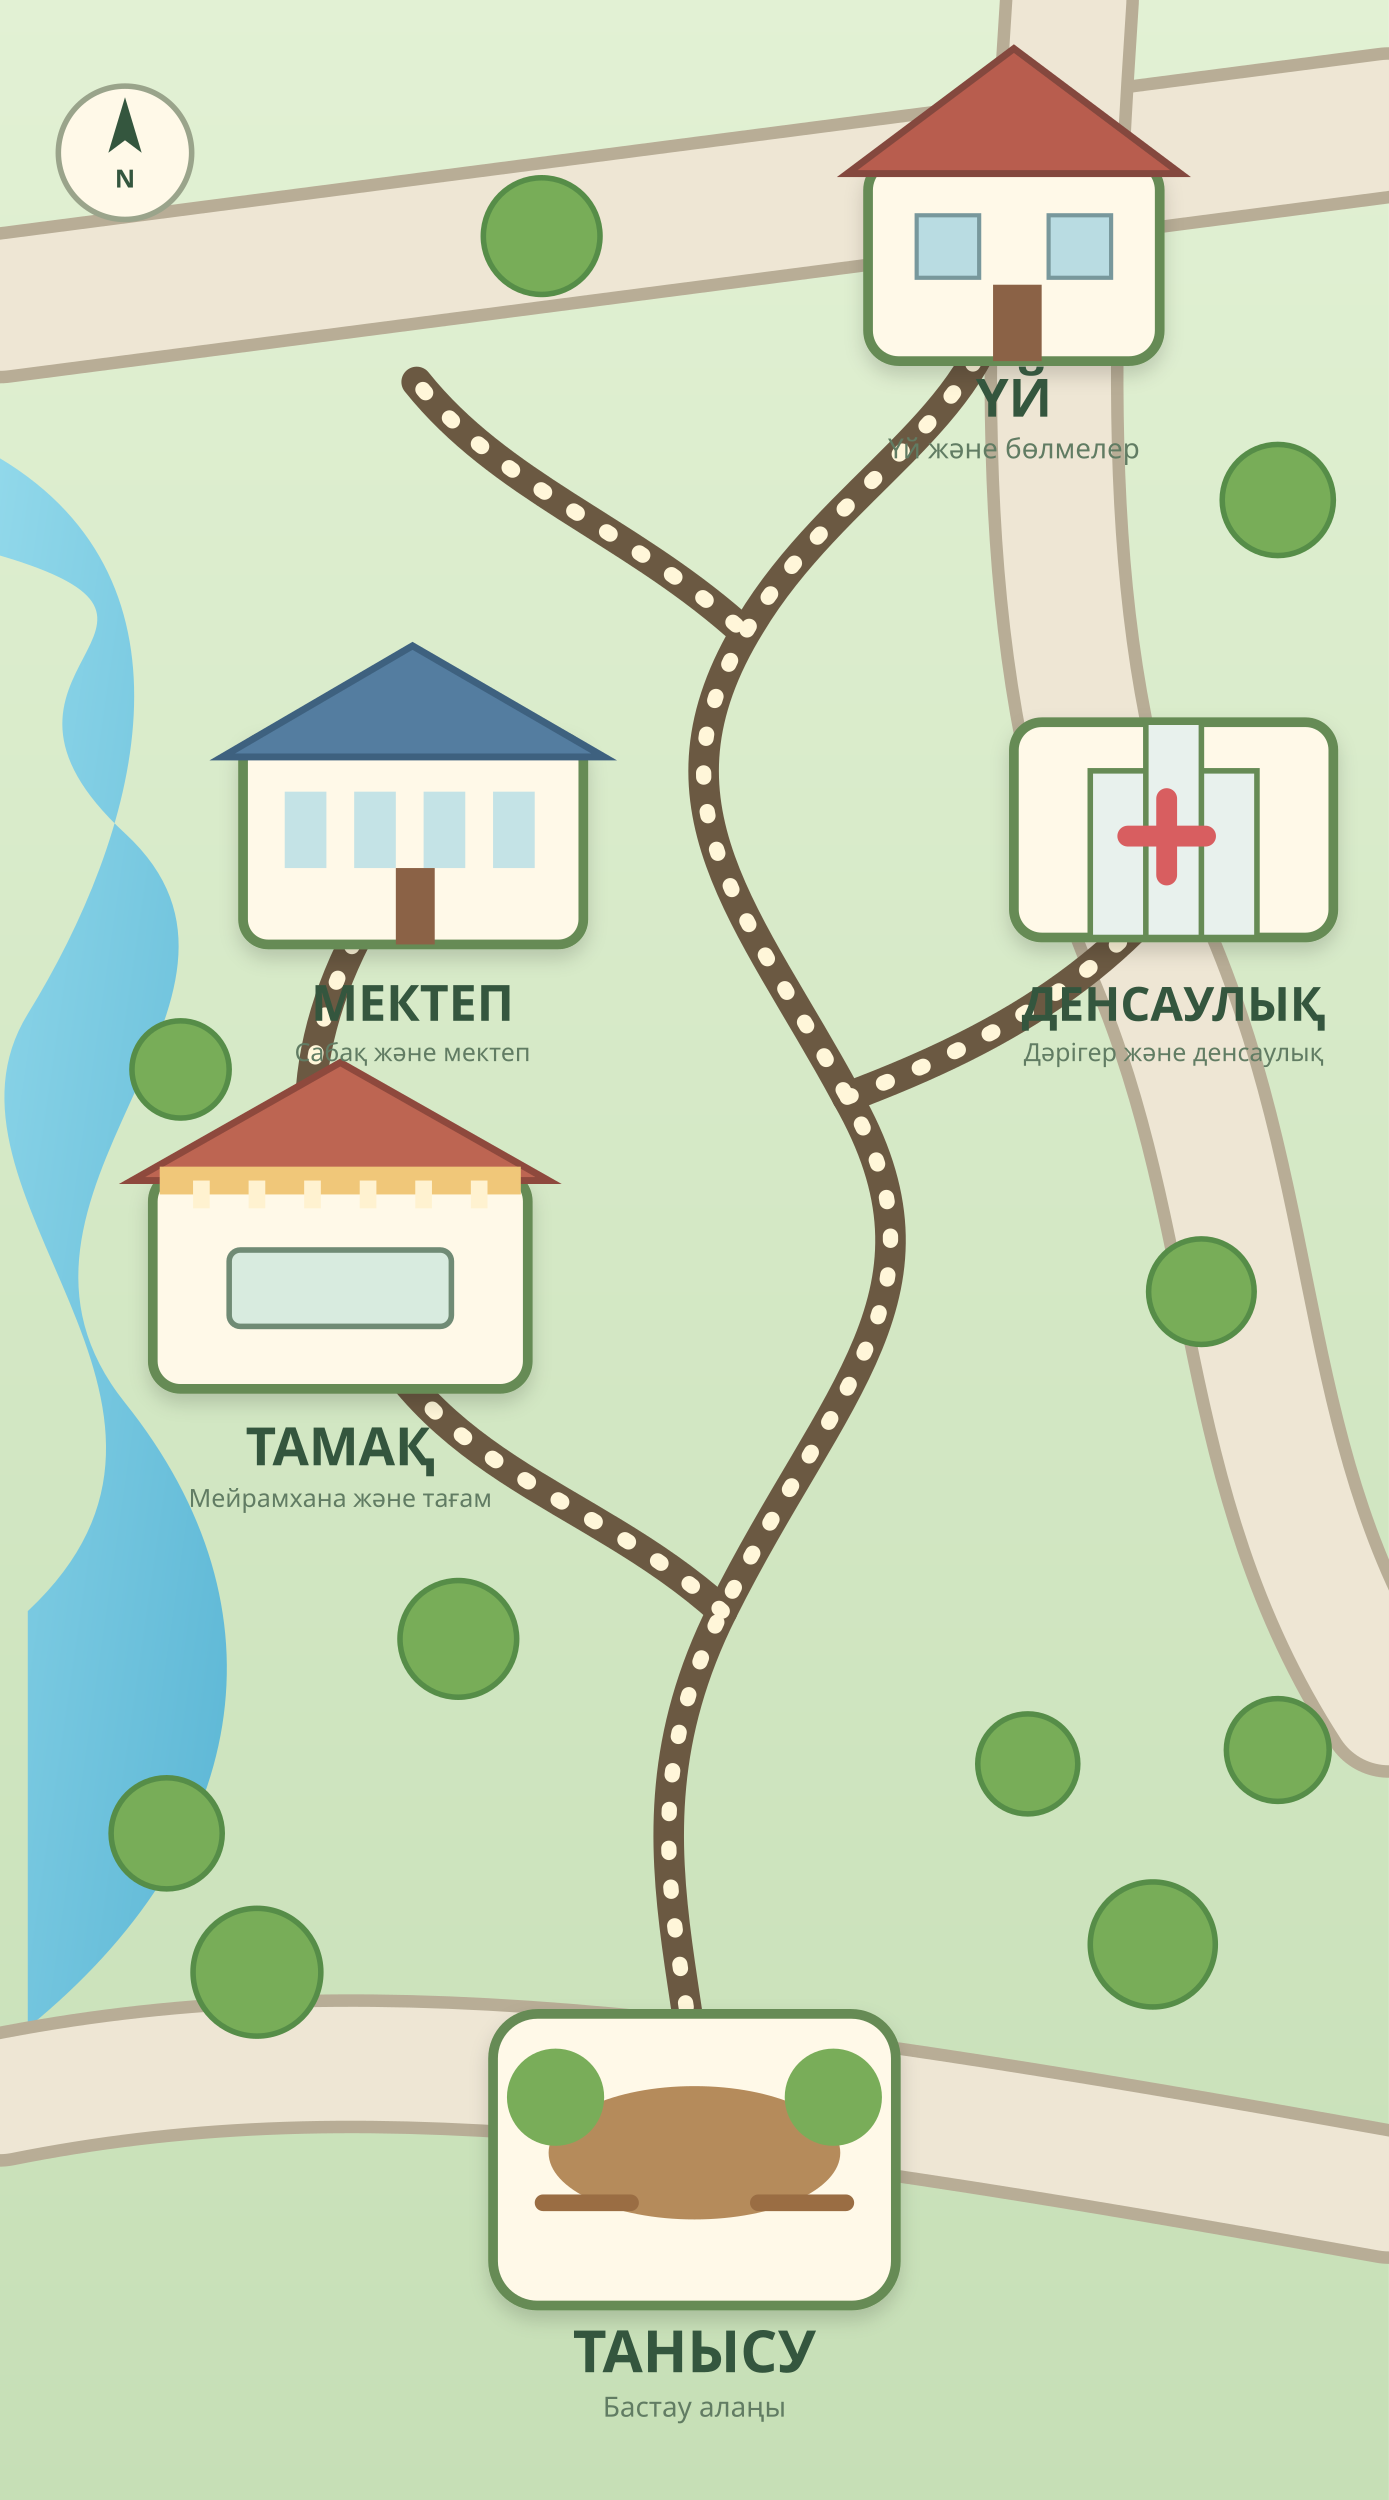
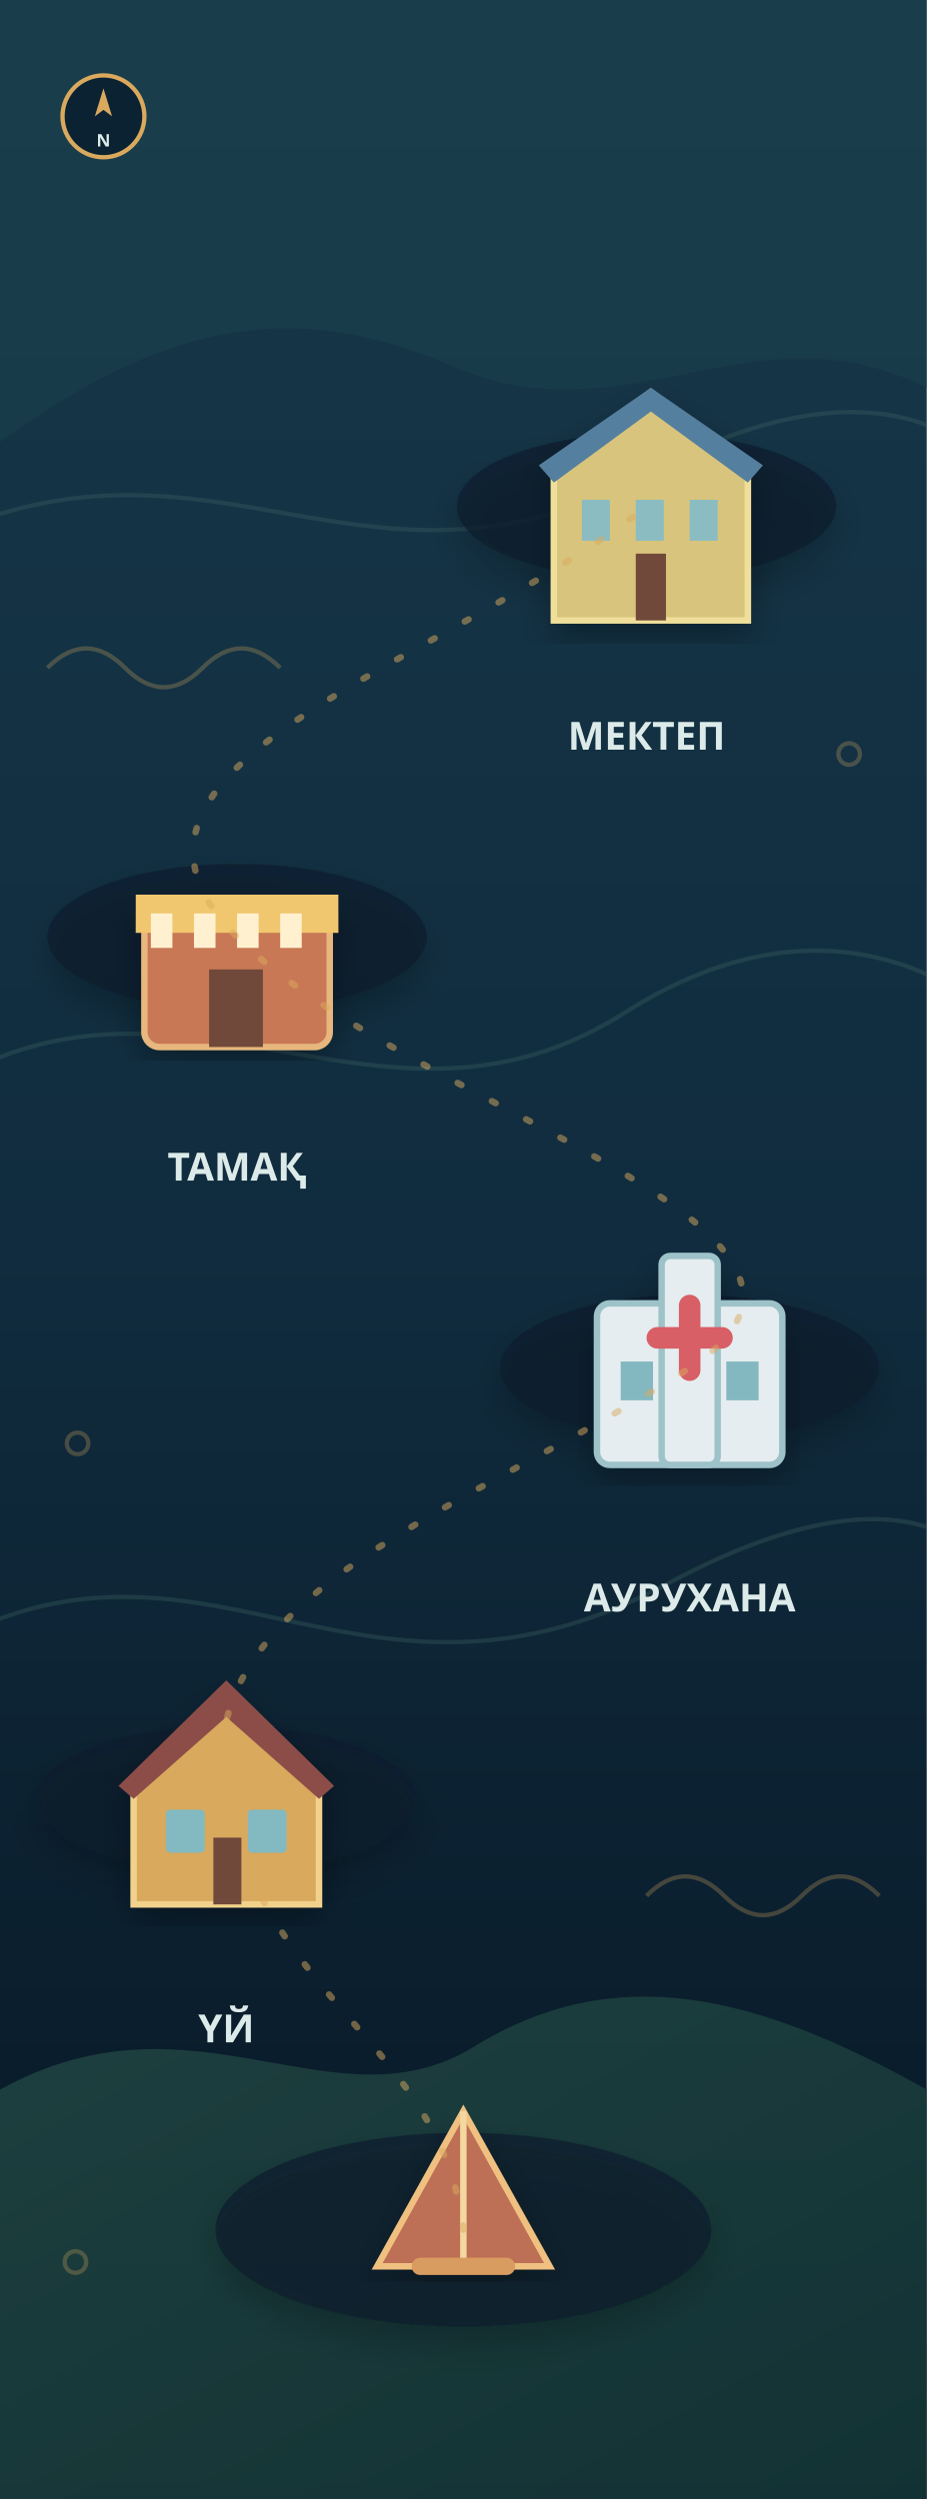
- <svg xmlns="http://www.w3.org/2000/svg" viewBox="0 0 1000 1800">
+ <svg xmlns="http://www.w3.org/2000/svg" viewBox="0 0 430 1160">
  <defs>
-     <linearGradient id="g" x2="0" y2="1">
-       <stop stop-color="#e2f1d4" />
-       <stop offset="1" stop-color="#c6dfb6" />
+     <linearGradient id="bg" x1="0" y1="0" x2="0" y2="1">
+       <stop stop-color="#17384a" />
+       <stop offset=".5" stop-color="#102c3e" />
+       <stop offset="1" stop-color="#071522" />
    </linearGradient>
-     <linearGradient id="w" x2="1" y2="1">
-       <stop stop-color="#91d8ea" />
-       <stop offset="1" stop-color="#5bb6d5" />
+     <linearGradient id="ground" x1="0" y1="0" x2="1" y2="1">
+       <stop stop-color="#244b45" />
+       <stop offset="1" stop-color="#163b3a" />
    </linearGradient>
-     <filter id="s">
-       <feDropShadow dx="0" dy="7" stdDeviation="7" flood-opacity=".16" />
+     <filter id="shadow">
+       <feDropShadow dx="0" dy="8" stdDeviation="8" flood-opacity=".28" />
    </filter>
  </defs>
-   <rect width="1000" height="1800" fill="url(#g)" />
-   <path d="M0 330C150 420 100 600 20 730s160 280 0 430v300c160-130 190-300 70-450s130-290 0-410S170 450 0 400Z" fill="url(#w)" />
-   <g fill="none" stroke="#eee6d4" stroke-linecap="round">
-     <path d="M0 220L1000 90" stroke="#b8ad96" stroke-width="112" />
-     <path d="M0 220L1000 90" stroke-width="94" />
-     <path d="M770 0c-20 300-20 500 60 690s60 370 170 540" stroke="#b8ad96" stroke-width="100" />
-     <path d="M770 0c-20 300-20 500 60 690s60 370 170 540" stroke-width="82" />
-     <path d="M0 1510c250-50 500-20 1000 70" stroke="#b8ad96" stroke-width="100" />
-     <path d="M0 1510c250-50 500-20 1000 70" stroke-width="82" />
+   <rect width="430" height="1160" fill="url(#bg)" />
+   <path d="M0 0H430V180C350 140 290 205 210 170S70 155 0 205Z" fill="#1b414d" opacity=".55" />
+   <path d="M0 970C90 920 155 990 220 950S350 925 430 970V1160H0Z" fill="url(#ground)" opacity=".75" />
+   <g fill="none" stroke="#3b6260" stroke-width="2" opacity=".35">
+     <path d="M-30 250C100 190 170 290 300 220S470 230 470 230" />
+     <path d="M-20 500C90 440 180 540 290 470S470 480 470 480" />
+     <path d="M-20 760C100 700 170 810 310 735S470 750 470 750" />
  </g>
-   <g fill="none" stroke="#6b5942" stroke-width="22" stroke-linecap="round">
-     <path d="M500 1640c30-180-70-300 20-480 80-160 170-230 90-370-70-130-150-210-70-340 60-100 170-150 180-245" />
-     <path d="M520 1160c-100-90-220-100-275-250-40-100-25-190 45-290" />
-     <path d="M610 790c120-45 210-100 275-210" />
-     <path d="M530 450c-80-70-170-100-230-175" />
+   <g filter="url(#shadow)">
+     <ellipse cx="215" cy="1035" rx="115" ry="45" fill="#0b1f2d" opacity=".75" />
+     <ellipse cx="105" cy="835" rx="88" ry="34" fill="#0b1f2d" opacity=".75" />
+     <ellipse cx="320" cy="635" rx="88" ry="34" fill="#0b1f2d" opacity=".75" />
+     <ellipse cx="110" cy="435" rx="88" ry="34" fill="#0b1f2d" opacity=".75" />
+     <ellipse cx="300" cy="235" rx="88" ry="34" fill="#0b1f2d" opacity=".75" />
  </g>
-   <g fill="none" stroke="#fff6d9" stroke-width="11" stroke-dasharray="3 25" stroke-linecap="round">
-     <path d="M500 1640c30-180-70-300 20-480 80-160 170-230 90-370-70-130-150-210-70-340 60-100 170-150 180-245" />
-     <path d="M520 1160c-100-90-220-100-275-250-40-100-25-190 45-290" />
-     <path d="M610 790c120-45 210-100 275-210" />
-     <path d="M530 450c-80-70-170-100-230-175" />
+   <g transform="translate(62 780)" filter="url(#shadow)">
+     <path d="M0 48L43 8L86 48V104H0Z" fill="#d9a95d" stroke="#f1d18b" stroke-width="3" />
+     <path d="M-7 49L43 0L93 49L86 55L43 17L0 55Z" fill="#8c4e49" />
+     <rect x="15" y="60" width="18" height="20" rx="2" fill="#83b9c0" />
+     <rect x="53" y="60" width="18" height="20" rx="2" fill="#83b9c0" />
+     <rect x="37" y="73" width="13" height="31" fill="#704a3a" />
  </g>
-   <g fill="#78ad58" stroke="#568d48" stroke-width="4">
-     <circle cx="120" cy="1320" r="40" />
-     <circle cx="185" cy="1420" r="46" />
-     <circle cx="830" cy="1400" r="45" />
-     <circle cx="920" cy="1260" r="37" />
-     <circle cx="130" cy="770" r="35" />
-     <circle cx="920" cy="360" r="40" />
-     <circle cx="390" cy="170" r="42" />
-     <circle cx="865" cy="930" r="38" />
-     <circle cx="330" cy="1180" r="42" />
-     <circle cx="740" cy="1270" r="36" />
+   <g transform="translate(277 575)" filter="url(#shadow)">
+     <rect x="0" y="30" width="86" height="75" rx="6" fill="#e5edf0" stroke="#9dc2c8" stroke-width="3" />
+     <rect x="30" y="8" width="26" height="97" rx="4" fill="#e5edf0" stroke="#9dc2c8" stroke-width="3" />
+     <path d="M43 31V61M28 46H58" stroke="#d85f65" stroke-width="10" stroke-linecap="round" />
+     <rect x="11" y="57" width="15" height="18" fill="#84b8c0" />
+     <rect x="60" y="57" width="15" height="18" fill="#84b8c0" />
  </g>
-   <g fill="#fff9e8" stroke="#668b55" stroke-width="7" filter="url(#s)">
-     <rect x="625" y="115" width="210" height="145" rx="22" />
-     <rect x="175" y="530" width="245" height="150" rx="18" />
-     <rect x="110" y="845" width="270" height="155" rx="20" />
-     <rect x="730" y="520" width="230" height="155" rx="20" />
-     <rect x="355" y="1450" width="290" height="210" rx="32" />
+   <g transform="translate(67 382)" filter="url(#shadow)">
+     <rect x="0" y="40" width="86" height="64" rx="7" fill="#c87855" stroke="#e7b77d" stroke-width="3" />
+     <path d="M-4 42H90" stroke="#f0c66e" stroke-width="18" />
+     <path d="M8 42V58M28 42V58M48 42V58M68 42V58" stroke="#fff1d0" stroke-width="10" />
+     <rect x="30" y="68" width="25" height="36" fill="#704a3a" />
  </g>
-   <g stroke-width="5">
-     <path d="M610 125L730 35L850 125Z" fill="#b85d4e" stroke="#84483e" />
-     <path d="M160 545L297 465L435 545Z" fill="#547da0" stroke="#3e617f" />
-     <path d="M95 850L245 765L395 850Z" fill="#bd6552" stroke="#8e493d" />
+   <g transform="translate(257 180)" filter="url(#shadow)">
+     <path d="M0 35L45 2L90 35V108H0Z" fill="#d8c47b" stroke="#f0df9a" stroke-width="3" />
+     <path d="M-7 36L45 0L97 36L90 44L45 11L0 44Z" fill="#557f9e" />
+     <g fill="#8abcc2">
+       <rect x="13" y="52" width="13" height="19" />
+       <rect x="38" y="52" width="13" height="19" />
+       <rect x="63" y="52" width="13" height="19" />
+     </g>
+     <rect x="38" y="77" width="14" height="31" fill="#704a3a" />
  </g>
-   <g fill="#b9dce2" stroke="#78989c" stroke-width="3">
-     <rect x="660" y="155" width="45" height="45" />
-     <rect x="755" y="155" width="45" height="45" />
+   <g transform="translate(177 980)" filter="url(#shadow)">
+     <path d="M38 0L78 72H-2Z" fill="#bd6f54" stroke="#f0c080" stroke-width="3" />
+     <path d="M38 0L38 72" stroke="#f5d7a0" stroke-width="3" />
+     <path d="M18 72H58" stroke="#d99c60" stroke-width="8" stroke-linecap="round" />
  </g>
-   <rect x="715" y="205" width="35" height="55" fill="#8b6246" />
-   <g fill="#c4e3e6">
-     <rect x="205" y="570" width="30" height="55" />
-     <rect x="255" y="570" width="30" height="55" />
-     <rect x="305" y="570" width="30" height="55" />
-     <rect x="355" y="570" width="30" height="55" />
+   <g fill="none" stroke="#d9a95d" stroke-width="2" opacity=".28">
+     <path d="M22 310q18-18 36 0t36 0t36 0" />
+     <path d="M300 880q18-18 36 0t36 0t36 0" />
+     <circle cx="36" cy="670" r="5" />
+     <circle cx="394" cy="350" r="5" />
+     <circle cx="35" cy="1050" r="5" />
  </g>
-   <rect x="285" y="625" width="28" height="55" fill="#8b6246" />
-   <path d="M115 850H375" stroke="#f0c779" stroke-width="20" />
-   <path d="M145 850v20m40-20v20m40-20v20m40-20v20m40-20v20m40-20v20" stroke="#fff2d0" stroke-width="12" />
-   <rect x="165" y="900" width="160" height="55" rx="8" fill="#d8ebdf" stroke="#708b75" stroke-width="4" />
-   <rect x="785" y="555" width="120" height="120" fill="#e8f1ed" stroke="#668b55" stroke-width="4" />
-   <rect x="825" y="520" width="40" height="155" fill="#e8f1ed" stroke="#668b55" stroke-width="4" />
-   <path d="M840 575v55M812 602h56" stroke="#d85e60" stroke-width="15" stroke-linecap="round" />
-   <ellipse cx="500" cy="1550" rx="105" ry="48" fill="#b58b5b" />
-   <circle cx="400" cy="1510" r="35" fill="#79ad59" />
-   <circle cx="600" cy="1510" r="35" fill="#79ad59" />
-   <rect x="385" y="1580" width="75" height="12" rx="6" fill="#9a6d43" />
-   <rect x="540" y="1580" width="75" height="12" rx="6" fill="#9a6d43" />
-   <g font-family="sans-serif" text-anchor="middle" fill="#34563e">
-     <text x="730" y="300" font-size="38" font-weight="800">ҮЙ</text>
-     <text x="730" y="330" font-size="20" fill="#617c63">Үй және бөлмелер</text>
-     <text x="297" y="735" font-size="36" font-weight="800">МЕКТЕП</text>
-     <text x="297" y="764" font-size="18" fill="#617c63">Сабақ және мектеп</text>
-     <text x="245" y="1055" font-size="38" font-weight="800">ТАМАҚ</text>
-     <text x="245" y="1085" font-size="18" fill="#617c63">Мейрамхана және тағам</text>
-     <text x="845" y="735" font-size="34" font-weight="800">ДЕНСАУЛЫҚ</text>
-     <text x="845" y="764" font-size="18" fill="#617c63">Дәрігер және денсаулық</text>
-     <text x="500" y="1708" font-size="42" font-weight="900">ТАНЫСУ</text>
-     <text x="500" y="1740" font-size="20" fill="#617c63">Бастау алаңы</text>
+   <path d="M215 1035 C205 950 125 930 105 835 S220 700 320 635 S190 515 110 435 S205 310 300 235" fill="none" stroke="#d9a95d" stroke-width="3" stroke-dasharray="2 16" stroke-linecap="round" opacity=".5" />
+   <g font-family="sans-serif" text-anchor="middle" fill="#dcebe9">
+     <text x="105" y="948" font-size="18" font-weight="800">ҮЙ</text>
+     <text x="320" y="748" font-size="18" font-weight="800">АУРУХАНА</text>
+     <text x="110" y="548" font-size="18" font-weight="800">ТАМАҚ</text>
+     <text x="300" y="348" font-size="18" font-weight="800">МЕКТЕП</text>
  </g>
-   <circle cx="90" cy="110" r="48" fill="#fff9e8" stroke="#9aa48b" stroke-width="4" />
-   <path d="M90 70L102 110L90 101L78 110Z" fill="#34563e" />
-   <text x="90" y="135" text-anchor="middle" font-family="sans-serif" font-size="18" font-weight="800" fill="#34563e">N</text>
+   <g transform="translate(28 34)">
+     <circle cx="20" cy="20" r="19" fill="#0b2233" stroke="#d9a95d" stroke-width="2" />
+     <path d="M20 7L24 20L20 17L16 20Z" fill="#d9a95d" />
+     <text x="20" y="34" text-anchor="middle" font-size="8" fill="#dcebe9" font-family="sans-serif" font-weight="800">N</text>
+   </g>
</svg>
